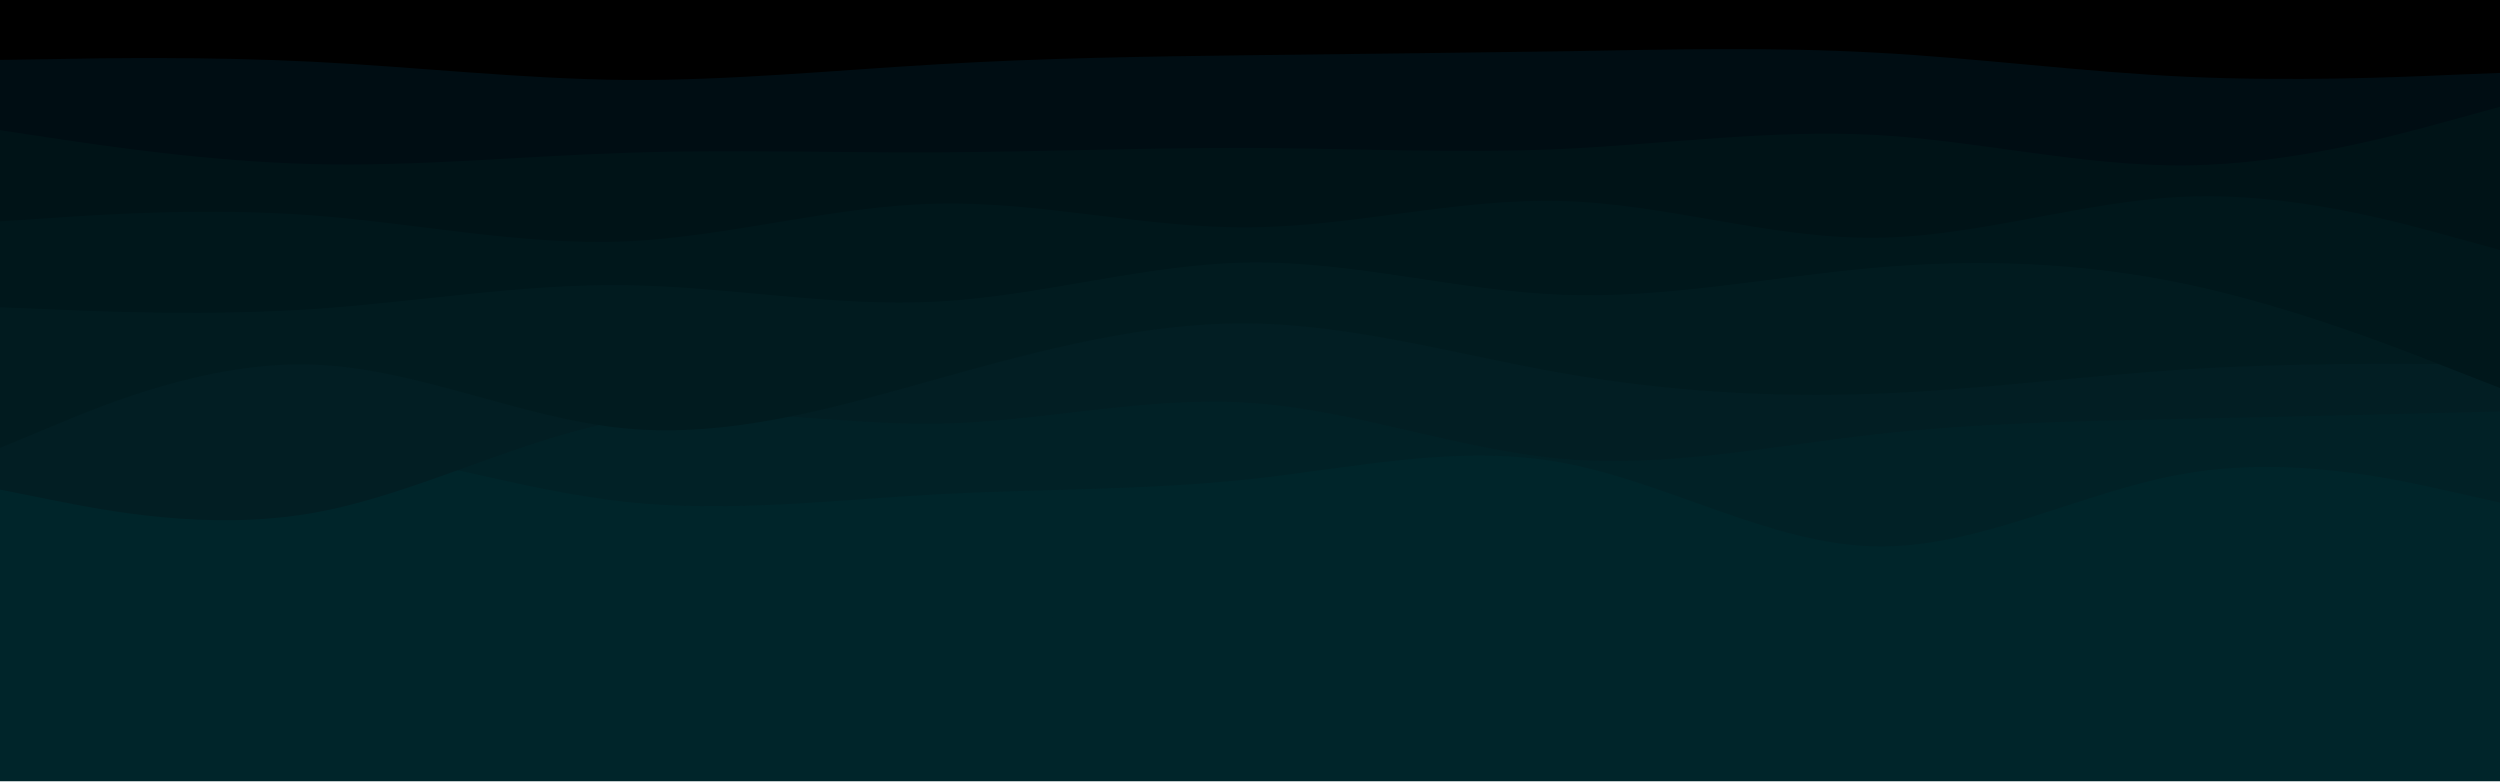
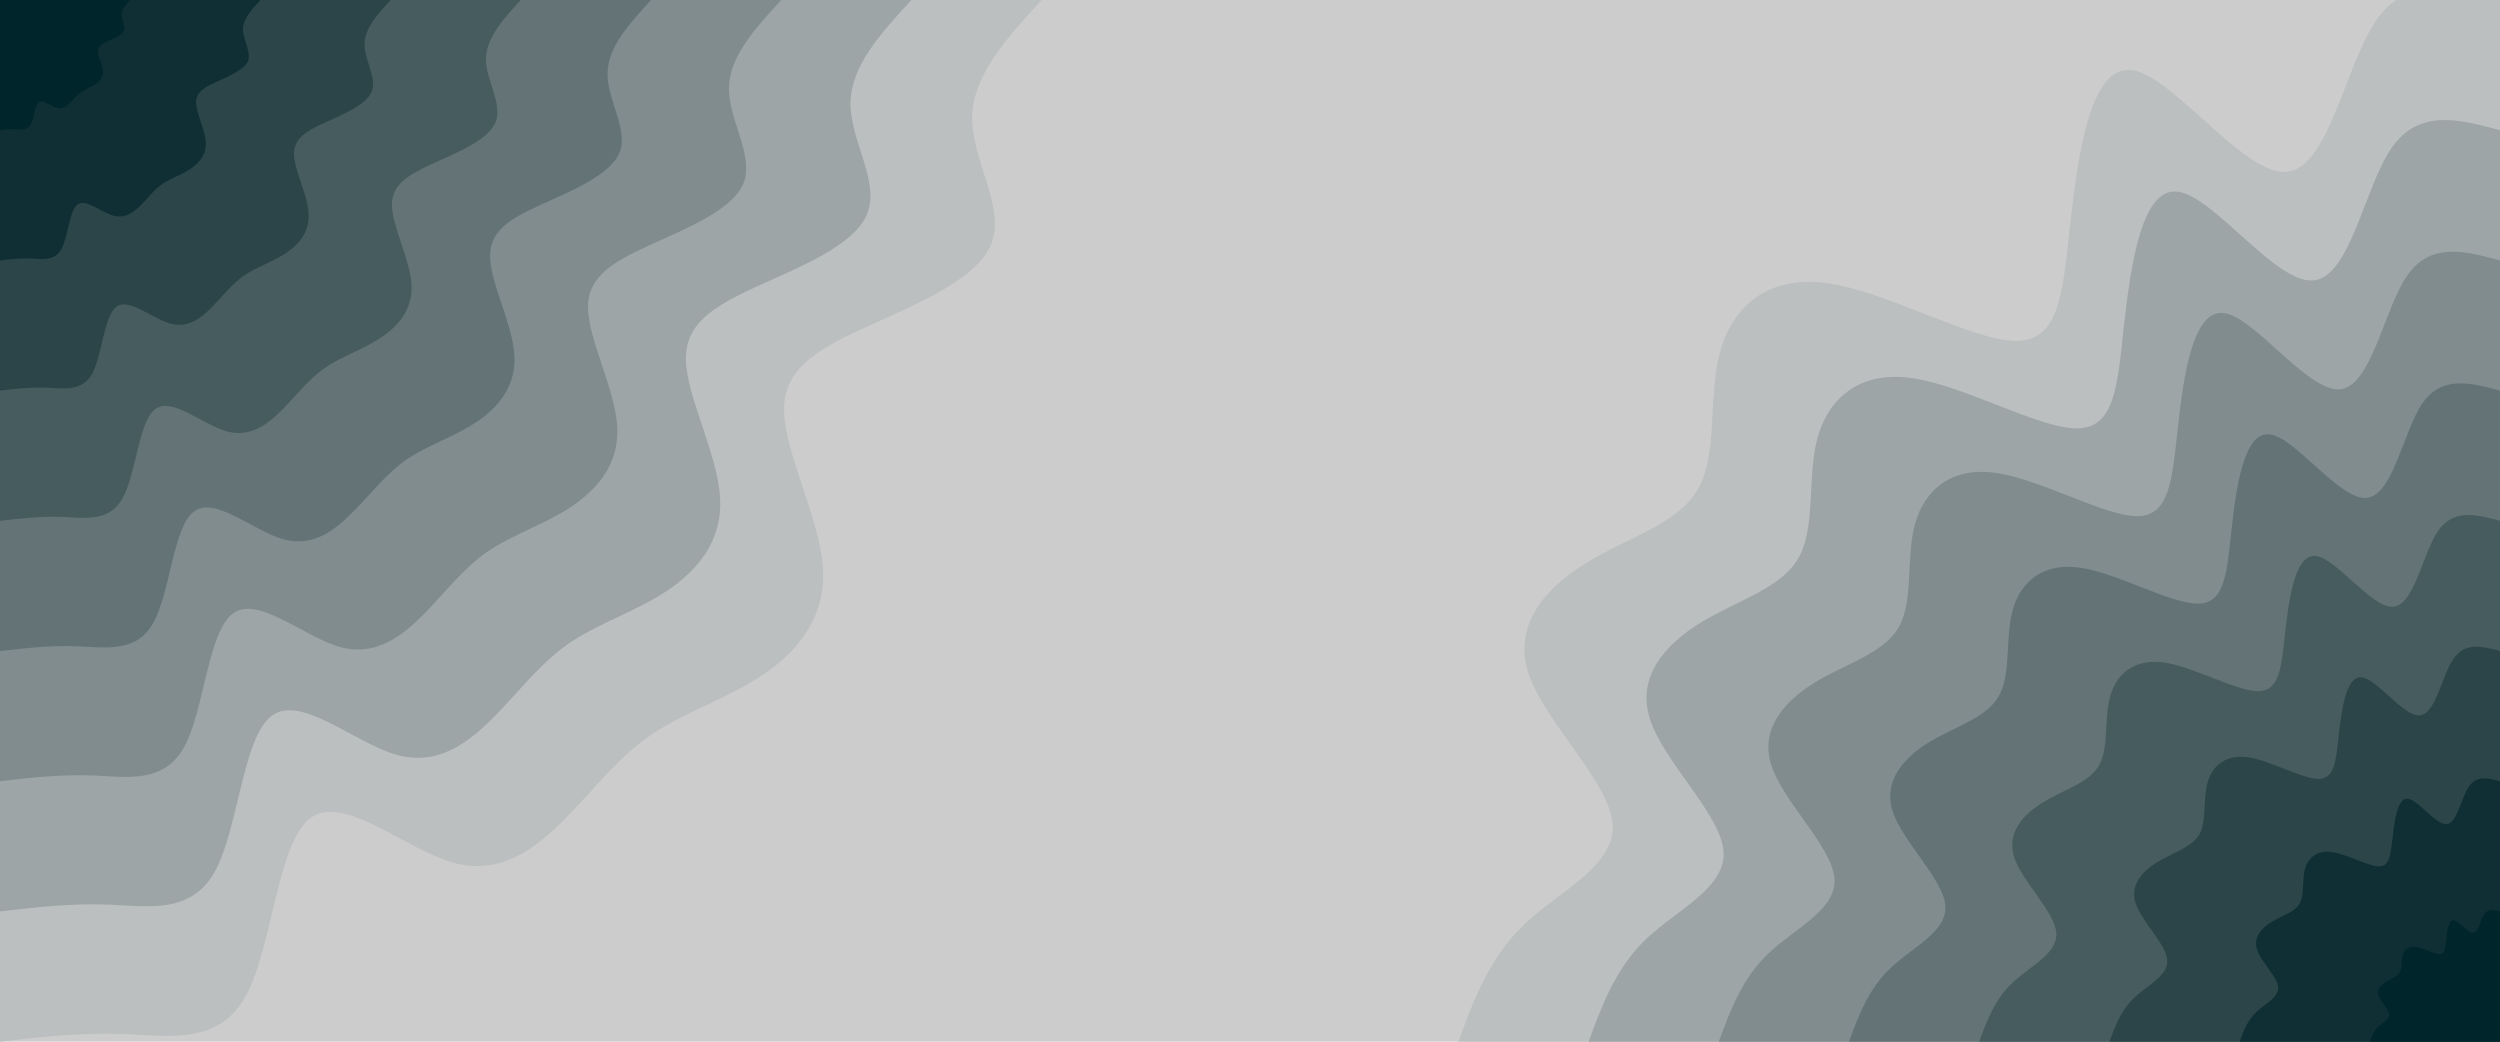
- <svg xmlns="http://www.w3.org/2000/svg" id="visual" viewBox="0 0 960 300" width="960" height="300" version="1.1">
-   <rect x="0" y="0" width="960" height="300" fill="#00252A" />
-   <path d="M0 231L20 233C40 235 80 239 120 235.2C160 231.3 200 219.7 240 221.5C280 223.3 320 238.7 360 240C400 241.3 440 228.7 480 226.2C520 223.7 560 231.3 600 240.7C640 250 680 261 720 260.2C760 259.3 800 246.7 840 245C880 243.3 920 252.7 940 257.3L960 262L960 0L940 0C920 0 880 0 840 0C800 0 760 0 720 0C680 0 640 0 600 0C560 0 520 0 480 0C440 0 400 0 360 0C320 0 280 0 240 0C200 0 160 0 120 0C80 0 40 0 20 0L0 0Z" fill="#00252a" />
-   <path d="M0 176L20 173.5C40 171 80 166 120 170.3C160 174.7 200 188.3 240 192.7C280 197 320 192 360 189.8C400 187.7 440 188.3 480 184C520 179.7 560 170.3 600 177.7C640 185 680 209 720 209.8C760 210.7 800 188.3 840 181.7C880 175 920 184 940 188.5L960 193L960 0L940 0C920 0 880 0 840 0C800 0 760 0 720 0C680 0 640 0 600 0C560 0 520 0 480 0C440 0 400 0 360 0C320 0 280 0 240 0C200 0 160 0 120 0C80 0 40 0 20 0L0 0Z" fill="#012126" />
-   <path d="M0 188L20 192C40 196 80 204 120 197C160 190 200 168 240 161.3C280 154.7 320 163.3 360 162.7C400 162 440 152 480 154.7C520 157.3 560 172.7 600 176.2C640 179.7 680 171.3 720 166.8C760 162.3 800 161.7 840 160.8C880 160 920 159 940 158.5L960 158L960 0L940 0C920 0 880 0 840 0C800 0 760 0 720 0C680 0 640 0 600 0C560 0 520 0 480 0C440 0 400 0 360 0C320 0 280 0 240 0C200 0 160 0 120 0C80 0 40 0 20 0L0 0Z" fill="#021e23" />
-   <path d="M0 172L20 163.7C40 155.3 80 138.7 120 140C160 141.3 200 160.7 240 164.5C280 168.3 320 156.7 360 145.5C400 134.3 440 123.7 480 124.2C520 124.7 560 136.3 600 143.3C640 150.3 680 152.7 720 151.2C760 149.7 800 144.3 840 141.8C880 139.3 920 139.7 940 139.8L960 140L960 0L940 0C920 0 880 0 840 0C800 0 760 0 720 0C680 0 640 0 600 0C560 0 520 0 480 0C440 0 400 0 360 0C320 0 280 0 240 0C200 0 160 0 120 0C80 0 40 0 20 0L0 0Z" fill="#011b1f" />
-   <path d="M0 118L20 118.8C40 119.7 80 121.3 120 118.7C160 116 200 109 240 109.5C280 110 320 118 360 115.8C400 113.7 440 101.3 480 100.8C520 100.3 560 111.7 600 113.2C640 114.7 680 106.3 720 102.8C760 99.3 800 100.7 840 109.2C880 117.7 920 133.3 940 141.2L960 149L960 0L940 0C920 0 880 0 840 0C800 0 760 0 720 0C680 0 640 0 600 0C560 0 520 0 480 0C440 0 400 0 360 0C320 0 280 0 240 0C200 0 160 0 120 0C80 0 40 0 20 0L0 0Z" fill="#00171b" />
-   <path d="M0 85L20 83.7C40 82.3 80 79.7 120 82.7C160 85.7 200 94.3 240 92.7C280 91 320 79 360 78.2C400 77.3 440 87.7 480 87.3C520 87 560 76 600 77.2C640 78.3 680 91.7 720 91.3C760 91 800 77 840 75.5C880 74 920 85 940 90.5L960 96L960 0L940 0C920 0 880 0 840 0C800 0 760 0 720 0C680 0 640 0 600 0C560 0 520 0 480 0C440 0 400 0 360 0C320 0 280 0 240 0C200 0 160 0 120 0C80 0 40 0 20 0L0 0Z" fill="#001317" />
-   <path d="M0 50L20 53C40 56 80 62 120 63C160 64 200 60 240 58.7C280 57.3 320 58.7 360 58.5C400 58.3 440 56.7 480 56.8C520 57 560 59 600 57.2C640 55.3 680 49.7 720 51.8C760 54 800 64 840 63.5C880 63 920 52 940 46.5L960 41L960 0L940 0C920 0 880 0 840 0C800 0 760 0 720 0C680 0 640 0 600 0C560 0 520 0 480 0C440 0 400 0 360 0C320 0 280 0 240 0C200 0 160 0 120 0C80 0 40 0 20 0L0 0Z" fill="#000d13" />
-   <path d="M0 23L20 22.7C40 22.3 80 21.7 120 23.7C160 25.7 200 30.3 240 30.7C280 31 320 27 360 24.7C400 22.3 440 21.7 480 21.2C520 20.7 560 20.3 600 19.7C640 19 680 18 720 20.2C760 22.3 800 27.7 840 29.5C880 31.3 920 29.7 940 28.8L960 28L960 0L940 0C920 0 880 0 840 0C800 0 760 0 720 0C680 0 640 0 600 0C560 0 520 0 480 0C440 0 400 0 360 0C320 0 280 0 240 0C200 0 160 0 120 0C80 0 40 0 20 0L0 0Z" fill="#000000" />
+ <svg xmlns="http://www.w3.org/2000/svg" id="visual" viewBox="0 0 960 400" width="960" height="400" version="1.1">
+   <rect x="0" y="0" width="960" height="400" fill="#cccccc" />
+   <defs>
+     <linearGradient id="grad1_0" x1="58.3%" y1="100%" x2="100%" y2="0%">
+       <stop offset="2%" stop-color="#00252a" stop-opacity="1" />
+       <stop offset="98%" stop-color="#00252a" stop-opacity="1" />
+     </linearGradient>
+   </defs>
+   <defs>
+     <linearGradient id="grad1_1" x1="58.3%" y1="100%" x2="100%" y2="0%">
+       <stop offset="2%" stop-color="#00252a" stop-opacity="1" />
+       <stop offset="98%" stop-color="#1e3a3e" stop-opacity="1" />
+     </linearGradient>
+   </defs>
+   <defs>
+     <linearGradient id="grad1_2" x1="58.3%" y1="100%" x2="100%" y2="0%">
+       <stop offset="2%" stop-color="#395054" stop-opacity="1" />
+       <stop offset="98%" stop-color="#1e3a3e" stop-opacity="1" />
+     </linearGradient>
+   </defs>
+   <defs>
+     <linearGradient id="grad1_3" x1="58.3%" y1="100%" x2="100%" y2="0%">
+       <stop offset="2%" stop-color="#395054" stop-opacity="1" />
+       <stop offset="98%" stop-color="#55676a" stop-opacity="1" />
+     </linearGradient>
+   </defs>
+   <defs>
+     <linearGradient id="grad1_4" x1="58.3%" y1="100%" x2="100%" y2="0%">
+       <stop offset="2%" stop-color="#717f82" stop-opacity="1" />
+       <stop offset="98%" stop-color="#55676a" stop-opacity="1" />
+     </linearGradient>
+   </defs>
+   <defs>
+     <linearGradient id="grad1_5" x1="58.3%" y1="100%" x2="100%" y2="0%">
+       <stop offset="2%" stop-color="#717f82" stop-opacity="1" />
+       <stop offset="98%" stop-color="#8f989a" stop-opacity="1" />
+     </linearGradient>
+   </defs>
+   <defs>
+     <linearGradient id="grad1_6" x1="58.3%" y1="100%" x2="100%" y2="0%">
+       <stop offset="2%" stop-color="#adb2b3" stop-opacity="1" />
+       <stop offset="98%" stop-color="#8f989a" stop-opacity="1" />
+     </linearGradient>
+   </defs>
+   <defs>
+     <linearGradient id="grad1_7" x1="58.3%" y1="100%" x2="100%" y2="0%">
+       <stop offset="2%" stop-color="#adb2b3" stop-opacity="1" />
+       <stop offset="98%" stop-color="#cccccc" stop-opacity="1" />
+     </linearGradient>
+   </defs>
+   <defs>
+     <linearGradient id="grad2_0" x1="0%" y1="100%" x2="41.7%" y2="0%">
+       <stop offset="2%" stop-color="#00252a" stop-opacity="1" />
+       <stop offset="98%" stop-color="#00252a" stop-opacity="1" />
+     </linearGradient>
+   </defs>
+   <defs>
+     <linearGradient id="grad2_1" x1="0%" y1="100%" x2="41.7%" y2="0%">
+       <stop offset="2%" stop-color="#1e3a3e" stop-opacity="1" />
+       <stop offset="98%" stop-color="#00252a" stop-opacity="1" />
+     </linearGradient>
+   </defs>
+   <defs>
+     <linearGradient id="grad2_2" x1="0%" y1="100%" x2="41.7%" y2="0%">
+       <stop offset="2%" stop-color="#1e3a3e" stop-opacity="1" />
+       <stop offset="98%" stop-color="#395054" stop-opacity="1" />
+     </linearGradient>
+   </defs>
+   <defs>
+     <linearGradient id="grad2_3" x1="0%" y1="100%" x2="41.7%" y2="0%">
+       <stop offset="2%" stop-color="#55676a" stop-opacity="1" />
+       <stop offset="98%" stop-color="#395054" stop-opacity="1" />
+     </linearGradient>
+   </defs>
+   <defs>
+     <linearGradient id="grad2_4" x1="0%" y1="100%" x2="41.7%" y2="0%">
+       <stop offset="2%" stop-color="#55676a" stop-opacity="1" />
+       <stop offset="98%" stop-color="#717f82" stop-opacity="1" />
+     </linearGradient>
+   </defs>
+   <defs>
+     <linearGradient id="grad2_5" x1="0%" y1="100%" x2="41.7%" y2="0%">
+       <stop offset="2%" stop-color="#8f989a" stop-opacity="1" />
+       <stop offset="98%" stop-color="#717f82" stop-opacity="1" />
+     </linearGradient>
+   </defs>
+   <defs>
+     <linearGradient id="grad2_6" x1="0%" y1="100%" x2="41.7%" y2="0%">
+       <stop offset="2%" stop-color="#8f989a" stop-opacity="1" />
+       <stop offset="98%" stop-color="#adb2b3" stop-opacity="1" />
+     </linearGradient>
+   </defs>
+   <defs>
+     <linearGradient id="grad2_7" x1="0%" y1="100%" x2="41.7%" y2="0%">
+       <stop offset="2%" stop-color="#cccccc" stop-opacity="1" />
+       <stop offset="98%" stop-color="#adb2b3" stop-opacity="1" />
+     </linearGradient>
+   </defs>
+   <g transform="translate(960, 400)">
+     <path d="M-400 0C-394 -16.3 -388 -32.5 -374.3 -45.4C-360.6 -58.3 -339.2 -67.8 -340.8 -84C-342.4 -100.2 -367 -122.9 -373.1 -141.5C-379.1 -160 -366.6 -174.3 -350.6 -184C-334.7 -193.7 -315.4 -198.9 -307.8 -212.5C-300.2 -226.1 -304.2 -248.1 -299.4 -265.2C-294.6 -282.4 -281 -294.5 -258 -291.2C-234.9 -287.9 -202.5 -269.1 -185.8 -269.1C-169 -269.1 -167.9 -287.9 -165 -314.3C-162 -340.8 -157.3 -375 -141.5 -373.1C-125.7 -371.2 -98.8 -333.1 -82.3 -334C-65.8 -334.9 -59.6 -374.6 -47.6 -392.1C-35.6 -409.6 -17.8 -404.8 0 -400L0 0Z" fill="#bcbfbf" />
+     <path d="M-350 0C-344.7 -14.2 -339.5 -28.5 -327.5 -39.8C-315.5 -51 -296.8 -59.4 -298.2 -73.5C-299.6 -87.6 -321.2 -107.6 -326.4 -123.8C-331.7 -140 -320.7 -152.5 -306.8 -161C-292.9 -169.5 -276 -174 -269.3 -185.9C-262.6 -197.8 -266.2 -217.1 -262 -232.1C-257.8 -247.1 -245.9 -257.7 -225.7 -254.8C-205.6 -251.9 -177.2 -235.5 -162.5 -235.5C-147.9 -235.5 -146.9 -251.9 -144.4 -275C-141.8 -298.2 -137.6 -328.1 -123.8 -326.4C-110 -324.8 -86.5 -291.5 -72 -292.3C-57.6 -293 -52.2 -327.8 -41.7 -343.1C-31.2 -358.4 -15.6 -354.2 0 -350L0 0Z" fill="#9ea5a6" />
+     <path d="M-300 0C-295.5 -12.2 -291 -24.4 -280.7 -34.1C-270.4 -43.8 -254.4 -50.9 -255.6 -63C-256.8 -75.1 -275.3 -92.2 -279.8 -106.1C-284.3 -120 -274.9 -130.7 -263 -138C-251 -145.3 -236.6 -149.1 -230.8 -159.3C-225.1 -169.5 -228.2 -186.1 -224.6 -198.9C-221 -211.8 -210.7 -220.9 -193.5 -218.4C-176.2 -215.9 -151.9 -201.8 -139.3 -201.8C-126.8 -201.8 -125.9 -215.9 -123.7 -235.8C-121.5 -255.6 -118 -281.2 -106.1 -279.8C-94.3 -278.4 -74.1 -249.8 -61.7 -250.5C-49.4 -251.2 -44.7 -281 -35.7 -294.1C-26.7 -307.2 -13.4 -303.6 0 -300L0 0Z" fill="#808c8e" />
+     <path d="M-250 0C-246.2 -10.2 -242.5 -20.3 -233.9 -28.4C-225.3 -36.5 -212 -42.4 -213 -52.5C-214 -62.6 -229.4 -76.8 -233.2 -88.4C-236.9 -100 -229.1 -109 -219.2 -115C-209.2 -121.1 -197.1 -124.3 -192.4 -132.8C-187.6 -141.3 -190.1 -155.1 -187.1 -165.8C-184.1 -176.5 -175.6 -184.1 -161.2 -182C-146.8 -179.9 -126.6 -168.2 -116.1 -168.2C-105.6 -168.2 -104.9 -179.9 -103.1 -196.5C-101.3 -213 -98.3 -234.4 -88.4 -233.2C-78.6 -232 -61.8 -208.2 -51.5 -208.8C-41.1 -209.3 -37.3 -234.1 -29.8 -245.1C-22.3 -256 -11.1 -253 0 -250L0 0Z" fill="#637376" />
+     <path d="M-200 0C-197 -8.1 -194 -16.3 -187.1 -22.7C-180.3 -29.2 -169.6 -33.9 -170.4 -42C-171.2 -50.1 -183.5 -61.5 -186.5 -70.7C-189.6 -80 -183.3 -87.2 -175.3 -92C-167.4 -96.9 -157.7 -99.4 -153.9 -106.2C-150.1 -113 -152.1 -124.1 -149.7 -132.6C-147.3 -141.2 -140.5 -147.2 -129 -145.6C-117.5 -143.9 -101.3 -134.6 -92.9 -134.6C-84.5 -134.6 -84 -143.9 -82.5 -157.2C-81 -170.4 -78.6 -187.5 -70.7 -186.5C-62.8 -185.6 -49.4 -166.6 -41.2 -167C-32.9 -167.4 -29.8 -187.3 -23.8 -196.1C-17.8 -204.8 -8.9 -202.4 0 -200L0 0Z" fill="#475c5f" />
+     <path d="M-150 0C-147.7 -6.1 -145.5 -12.2 -140.3 -17C-135.2 -21.9 -127.2 -25.4 -127.8 -31.5C-128.4 -37.6 -137.6 -46.1 -139.9 -53.1C-142.2 -60 -137.5 -65.4 -131.5 -69C-125.5 -72.7 -118.3 -74.6 -115.4 -79.7C-112.6 -84.8 -114.1 -93.1 -112.3 -99.5C-110.5 -105.9 -105.4 -110.4 -96.7 -109.2C-88.1 -107.9 -75.9 -100.9 -69.7 -100.9C-63.4 -100.9 -63 -108 -61.9 -117.9C-60.8 -127.8 -59 -140.6 -53.1 -139.9C-47.1 -139.2 -37.1 -124.9 -30.9 -125.3C-24.7 -125.6 -22.4 -140.5 -17.9 -147C-13.4 -153.6 -6.7 -151.8 0 -150L0 0Z" fill="#2c4549" />
+     <path d="M-100 0C-98.5 -4.1 -97 -8.1 -93.6 -11.4C-90.1 -14.6 -84.8 -17 -85.2 -21C-85.6 -25 -91.8 -30.7 -93.3 -35.4C-94.8 -40 -91.6 -43.6 -87.7 -46C-83.7 -48.4 -78.9 -49.7 -76.9 -53.1C-75 -56.5 -76.1 -62 -74.9 -66.3C-73.7 -70.6 -70.2 -73.6 -64.5 -72.8C-58.7 -72 -50.6 -67.3 -46.4 -67.3C-42.3 -67.3 -42 -72 -41.2 -78.6C-40.5 -85.2 -39.3 -93.7 -35.4 -93.3C-31.4 -92.8 -24.7 -83.3 -20.6 -83.5C-16.5 -83.7 -14.9 -93.7 -11.9 -98C-8.9 -102.4 -4.5 -101.2 0 -100L0 0Z" fill="#0f2f34" />
+     <path d="M-50 0C-49.2 -2 -48.5 -4.1 -46.8 -5.7C-45.1 -7.3 -42.4 -8.5 -42.6 -10.5C-42.8 -12.5 -45.9 -15.4 -46.6 -17.7C-47.4 -20 -45.8 -21.8 -43.8 -23C-41.8 -24.2 -39.4 -24.9 -38.5 -26.6C-37.5 -28.3 -38 -31 -37.4 -33.2C-36.8 -35.3 -35.1 -36.8 -32.2 -36.4C-29.4 -36 -25.3 -33.6 -23.2 -33.6C-21.1 -33.6 -21 -36 -20.6 -39.3C-20.3 -42.6 -19.7 -46.9 -17.7 -46.6C-15.7 -46.4 -12.4 -41.6 -10.3 -41.8C-8.2 -41.9 -7.5 -46.8 -6 -49C-4.5 -51.2 -2.2 -50.6 0 -50L0 0Z" fill="#00252a" />
+   </g>
+   <g transform="translate(0, 0)">
+     <path d="M400 0C386.7 14.5 373.4 29 373.3 45.3C373.2 61.7 386.3 79.9 380.6 93.8C374.9 107.7 350.5 117.4 331.9 125.9C313.4 134.4 300.7 141.8 301.1 158C301.4 174.2 314.8 199.1 316 218.1C317.2 237.1 306.3 250.2 292.7 259.3C279 268.4 262.7 273.5 250 282.2C237.3 290.8 228.3 303 217 314.4C205.7 325.8 192.3 336.4 173.8 331.2C155.3 325.9 131.8 304.6 119.1 314.2C106.5 323.7 104.6 364 94.3 382.6C84 401.1 65.3 397.8 48.2 397.1C31.1 396.4 15.6 398.2 0 400L0 0Z" fill="#bcbfbf" />
+     <path d="M350 0C338.3 12.7 326.7 25.3 326.6 39.7C326.5 54 338 69.9 333 82.1C328.1 94.3 306.7 102.7 290.4 110.1C274.2 117.6 263.1 124.1 263.4 138.3C263.7 152.4 275.5 174.2 276.5 190.9C277.6 207.5 268 218.9 256.1 226.9C244.1 234.8 229.9 239.3 218.7 246.9C207.6 254.5 199.7 265.1 189.9 275.1C180 285.1 168.2 294.4 152.1 289.8C135.9 285.1 115.4 266.5 104.3 274.9C93.2 283.2 91.5 318.5 82.5 334.7C73.5 350.9 57.2 348.1 42.2 347.4C27.2 346.8 13.6 348.4 0 350L0 0Z" fill="#9ea5a6" />
+     <path d="M300 0C290 10.9 280 21.7 279.9 34C279.9 46.3 289.7 59.9 285.5 70.4C281.2 80.8 262.9 88 248.9 94.4C235 100.8 225.5 106.4 225.8 118.5C226.1 130.6 236.1 149.4 237 163.6C237.9 177.9 229.7 187.6 219.5 194.5C209.3 201.3 197 205.2 187.5 211.6C178 218.1 171.2 227.2 162.8 235.8C154.3 244.3 144.2 252.3 130.4 248.4C116.5 244.4 98.9 228.5 89.4 235.6C79.8 242.8 78.4 273 70.7 286.9C63 300.8 49 298.4 36.2 297.8C23.3 297.3 11.7 298.6 0 300L0 0Z" fill="#808c8e" />
+     <path d="M250 0C241.7 9.1 233.3 18.1 233.3 28.3C233.2 38.5 241.4 49.9 237.9 58.6C234.3 67.3 219.1 73.4 207.5 78.7C195.9 84 187.9 88.6 188.2 98.8C188.4 108.9 196.8 124.5 197.5 136.3C198.3 148.2 191.4 156.4 182.9 162.1C174.4 167.7 164.2 171 156.2 176.4C148.3 181.8 142.7 189.4 135.6 196.5C128.6 203.6 120.2 210.3 108.6 207C97.1 203.7 82.4 190.4 74.5 196.4C66.5 202.3 65.4 227.5 58.9 239.1C52.5 250.7 40.8 248.6 30.1 248.2C19.4 247.7 9.7 248.9 0 250L0 0Z" fill="#637376" />
+     <path d="M200 0C193.3 7.2 186.7 14.5 186.6 22.7C186.6 30.8 193.1 39.9 190.3 46.9C187.5 53.9 175.2 58.7 166 62.9C156.7 67.2 150.3 70.9 150.5 79C150.7 87.1 157.4 99.6 158 109.1C158.6 118.6 153.2 125.1 146.3 129.6C139.5 134.2 131.3 136.8 125 141.1C118.7 145.4 114.1 151.5 108.5 157.2C102.9 162.9 96.1 168.2 86.9 165.6C77.7 162.9 65.9 152.3 59.6 157.1C53.2 161.9 52.3 182 47.1 191.3C42 200.5 32.7 198.9 24.1 198.5C15.6 198.2 7.8 199.1 0 200L0 0Z" fill="#475c5f" />
+     <path d="M150 0C145 5.4 140 10.9 140 17C139.9 23.1 144.9 30 142.7 35.2C140.6 40.4 131.4 44 124.5 47.2C117.5 50.4 112.8 53.2 112.9 59.3C113 65.3 118.1 74.7 118.5 81.8C119 88.9 114.9 93.8 109.8 97.2C104.6 100.6 98.5 102.6 93.7 105.8C89 109.1 85.6 113.6 81.4 117.9C77.2 122.2 72.1 126.2 65.2 124.2C58.2 122.2 49.4 114.2 44.7 117.8C39.9 121.4 39.2 136.5 35.4 143.5C31.5 150.4 24.5 149.2 18.1 148.9C11.7 148.6 5.8 149.3 0 150L0 0Z" fill="#2c4549" />
+     <path d="M100 0C96.7 3.6 93.3 7.2 93.3 11.3C93.3 15.4 96.6 20 95.2 23.5C93.7 26.9 87.6 29.3 83 31.5C78.3 33.6 75.2 35.5 75.3 39.5C75.4 43.5 78.7 49.8 79 54.5C79.3 59.3 76.6 62.5 73.2 64.8C69.8 67.1 65.7 68.4 62.5 70.5C59.3 72.7 57.1 75.7 54.3 78.6C51.4 81.4 48.1 84.1 43.5 82.8C38.8 81.5 33 76.2 29.8 78.5C26.6 80.9 26.1 91 23.6 95.6C21 100.3 16.3 99.5 12.1 99.3C7.8 99.1 3.9 99.5 0 100L0 0Z" fill="#0f2f34" />
+     <path d="M50 0C48.3 1.8 46.7 3.6 46.7 5.7C46.6 7.7 48.3 10 47.6 11.7C46.9 13.5 43.8 14.7 41.5 15.7C39.2 16.8 37.6 17.7 37.6 19.8C37.7 21.8 39.4 24.9 39.5 27.3C39.7 29.6 38.3 31.3 36.6 32.4C34.9 33.5 32.8 34.2 31.2 35.3C29.7 36.4 28.5 37.9 27.1 39.3C25.7 40.7 24 42.1 21.7 41.4C19.4 40.7 16.5 38.1 14.9 39.3C13.3 40.5 13.1 45.5 11.8 47.8C10.5 50.1 8.2 49.7 6 49.6C3.9 49.5 1.9 49.8 0 50L0 0Z" fill="#00252a" />
+   </g>
</svg>
